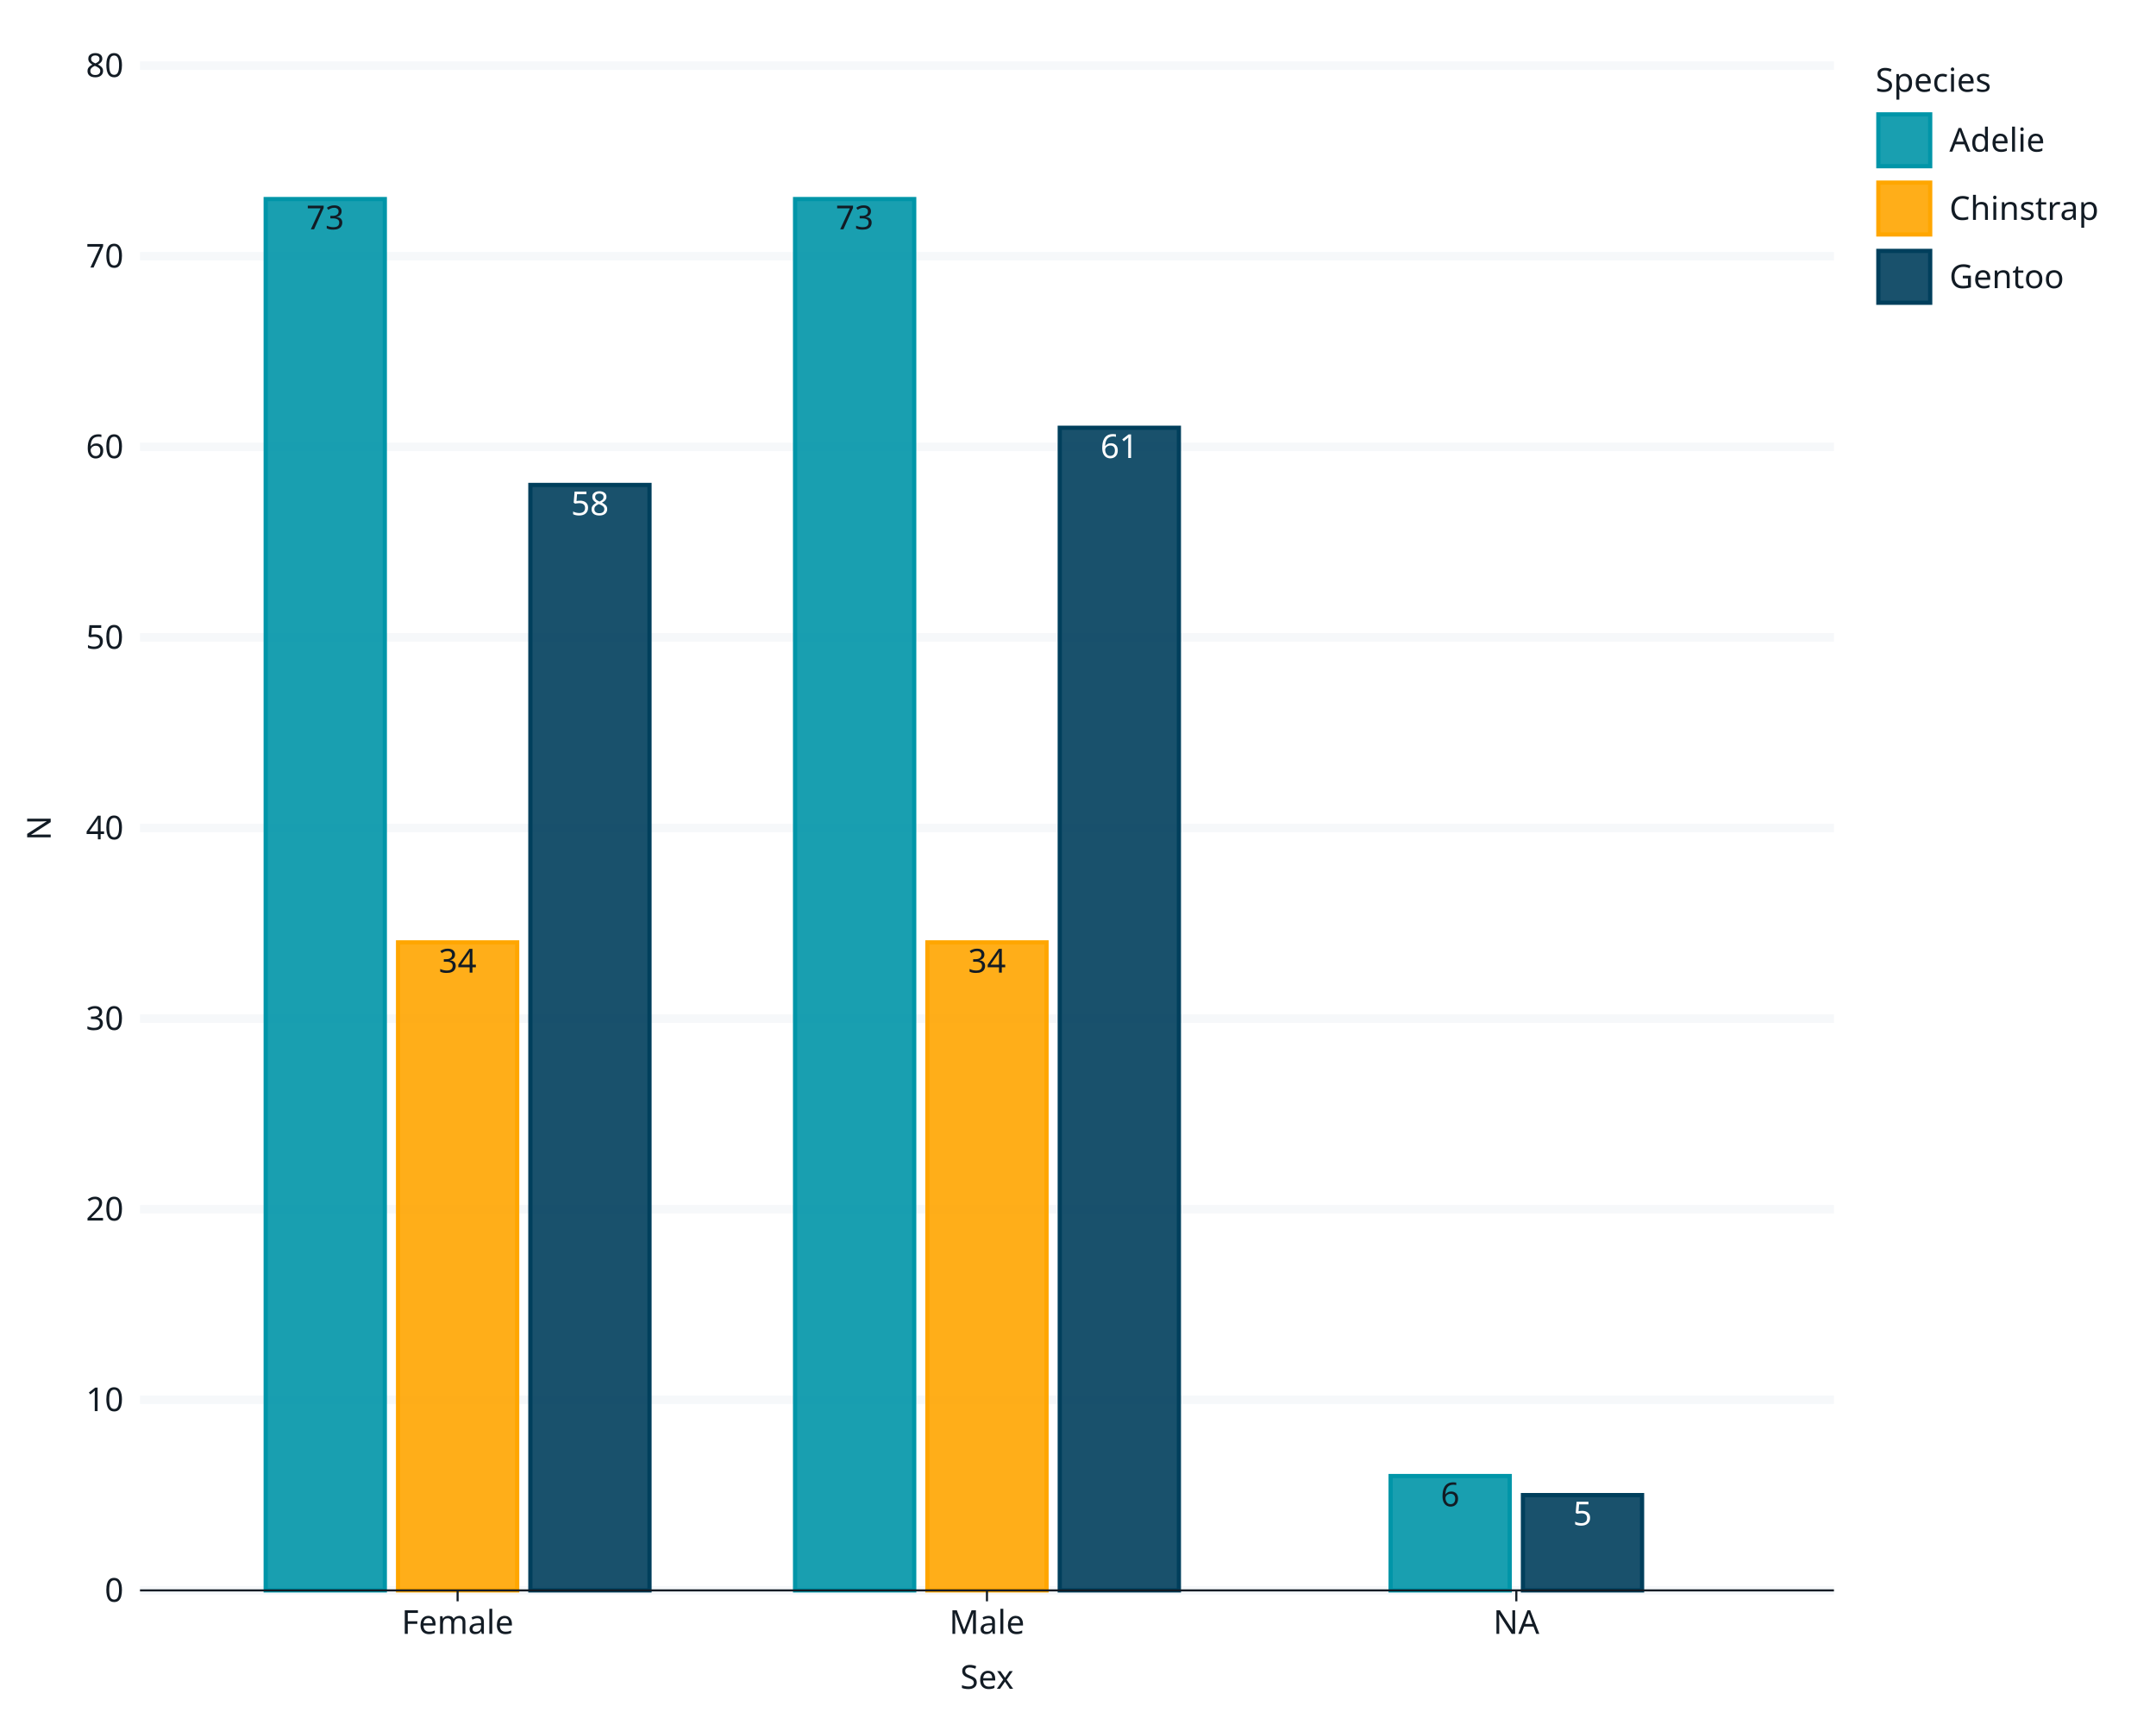
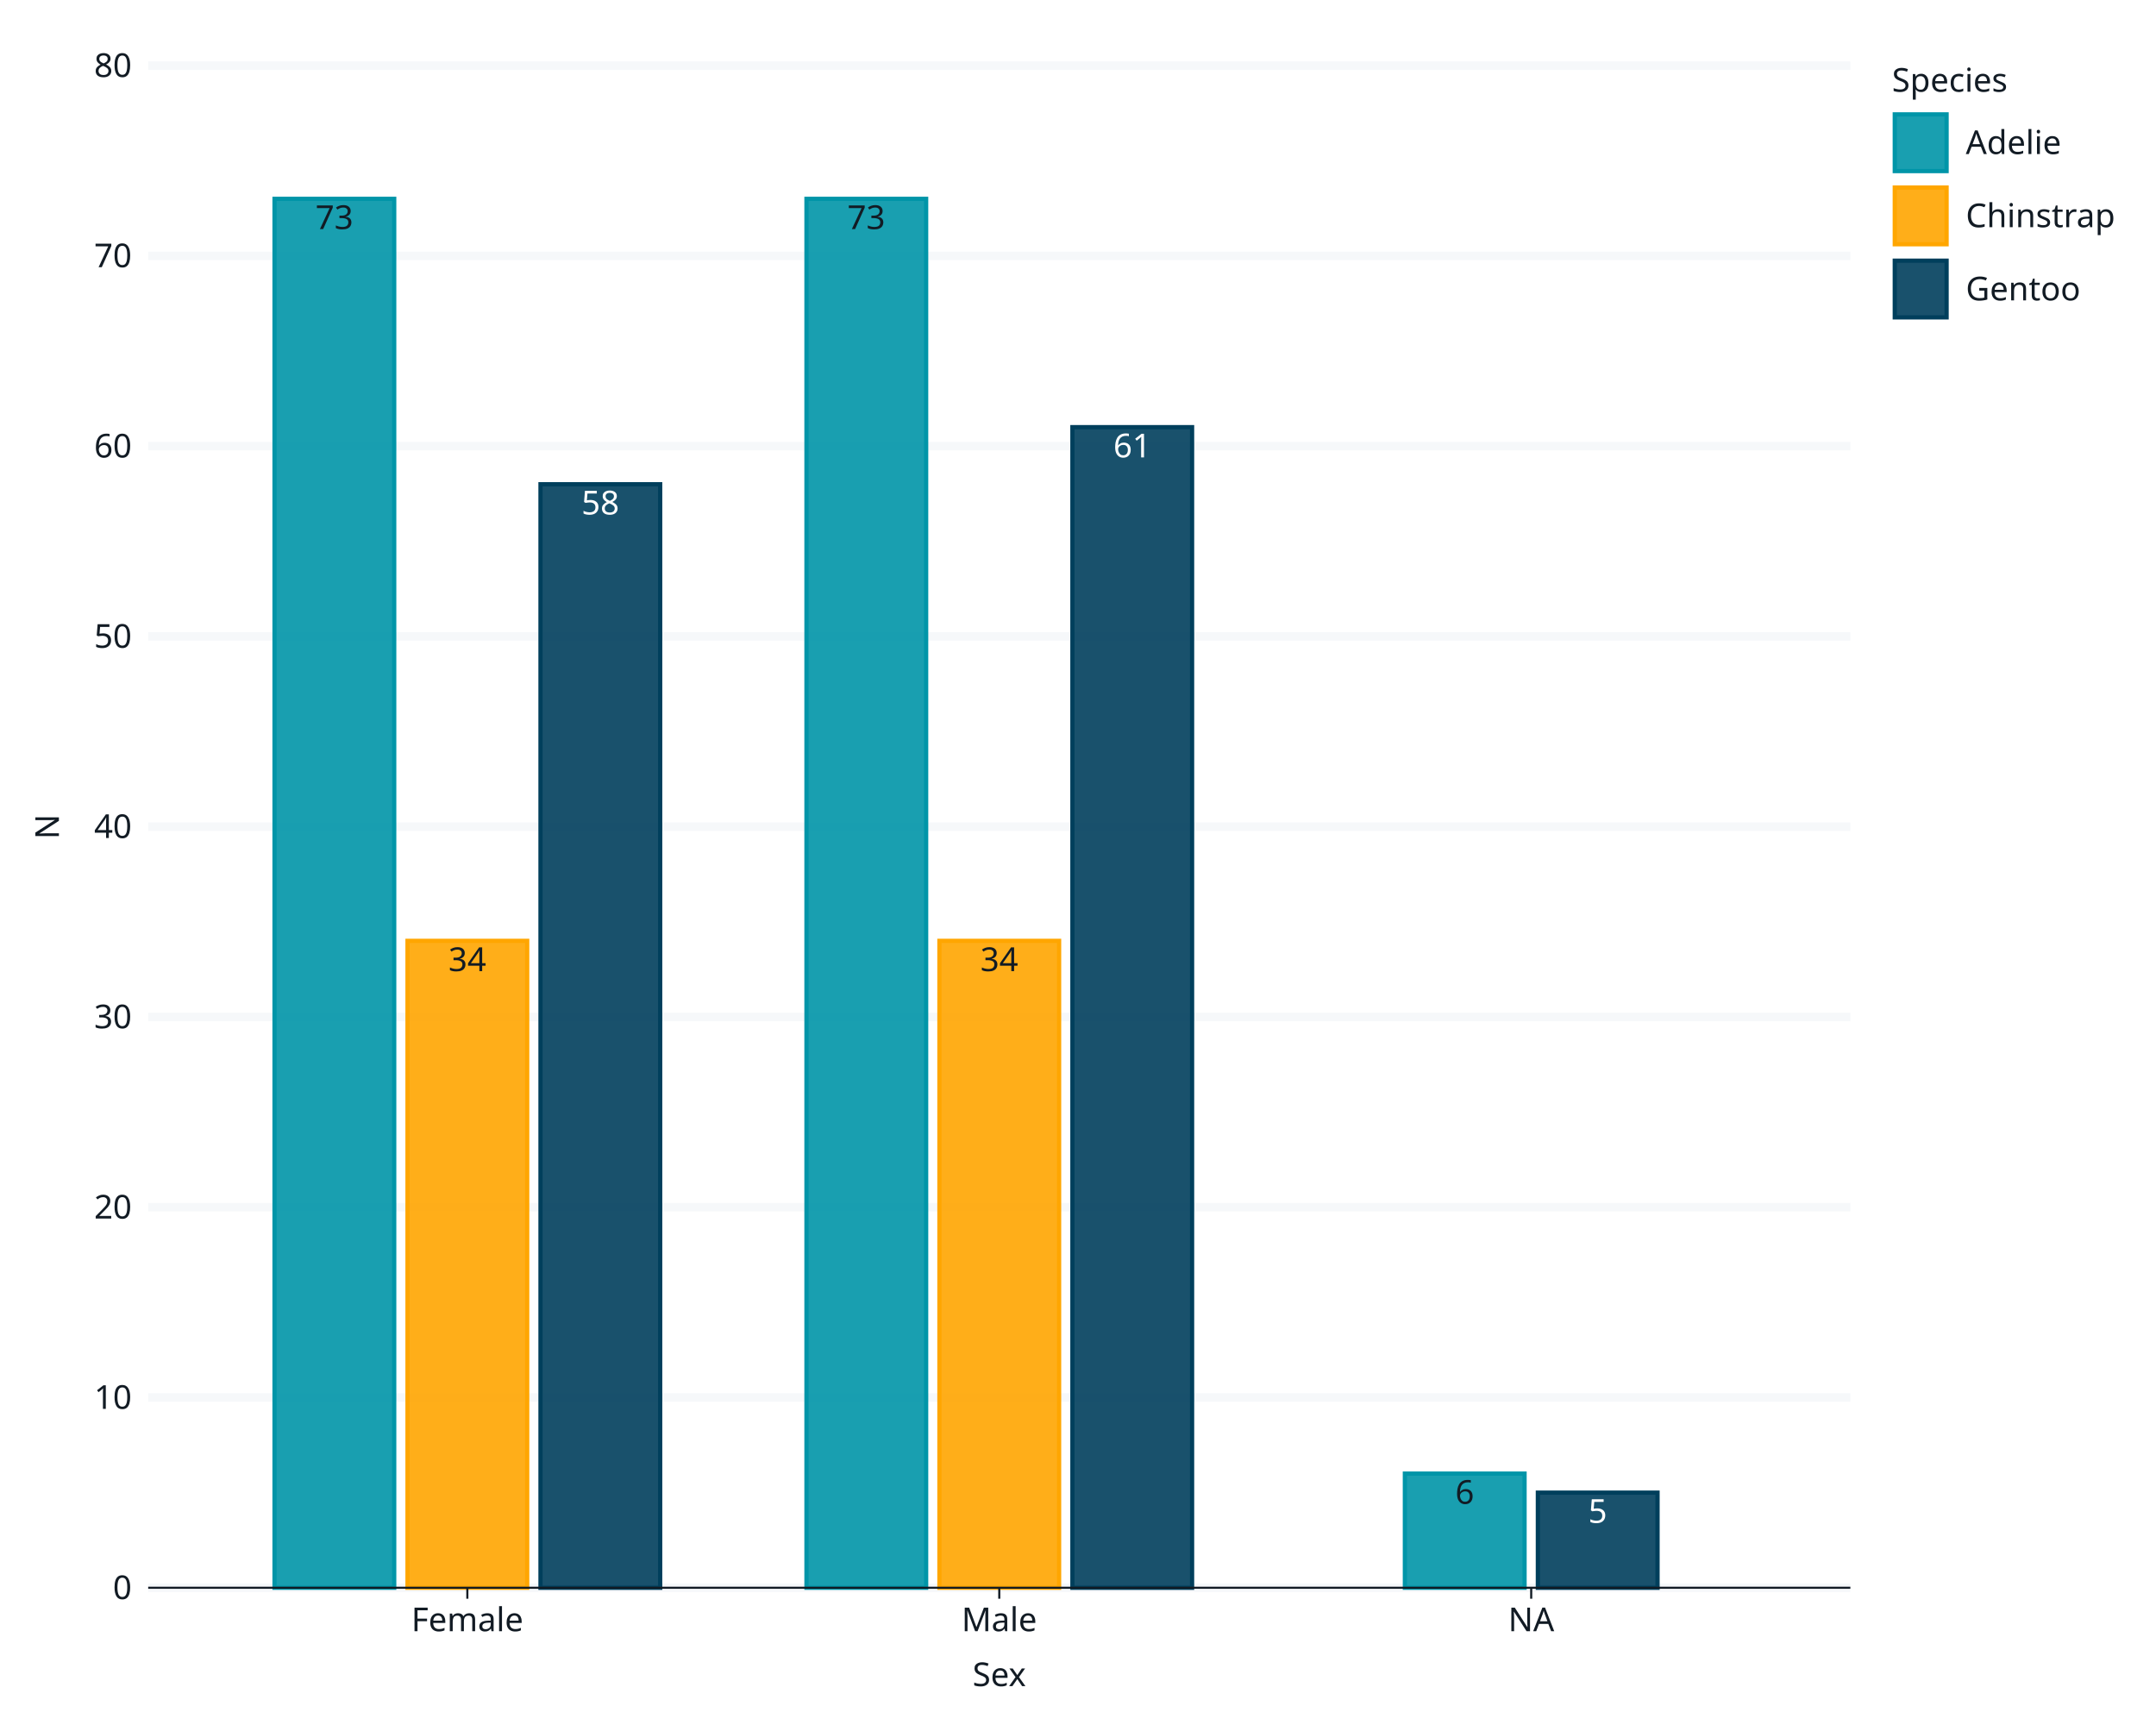
<svg xmlns="http://www.w3.org/2000/svg" class="svglite" data-engine-version="2.0" width="720.00pt" height="576.00pt" viewBox="0 0 720.00 576.00">
  <defs>
    <style type="text/css">
    .svglite line, .svglite polyline, .svglite polygon, .svglite path, .svglite rect, .svglite circle {
      fill: none;
      stroke: #000000;
      stroke-linecap: round;
      stroke-linejoin: round;
      stroke-miterlimit: 10.00;
    }
  </style>
  </defs>
  <rect width="100%" height="100%" style="stroke: none; fill: #FFFFFF;" />
  <defs>
    <clipPath id="cpMC4wMHw3MjAuMDB8MC4wMHw1NzYuMDA=">
      <rect x="0.00" y="0.00" width="720.00" height="576.00" />
    </clipPath>
  </defs>
  <g clip-path="url(#cpMC4wMHw3MjAuMDB8MC4wMHw1NzYuMDA=)">
-     <rect x="0" y="0.00" width="720.00" height="576.00" style="stroke-width: 0.70; stroke: #FFFFFF; fill: #FFFFFF;" />
-     <rect x="46.75" y="21.92" width="565.70" height="509.13" style="stroke-width: 1.07; stroke: #FFFFFF; fill: #FFFFFF;" />
-     <polyline points="46.75,531.05 612.45,531.05 " style="stroke-width: 2.84; stroke: #F6F8FA; stroke-linecap: butt;" />
-     <polyline points="46.75,467.41 612.45,467.41 " style="stroke-width: 2.84; stroke: #F6F8FA; stroke-linecap: butt;" />
-     <polyline points="46.75,403.77 612.45,403.77 " style="stroke-width: 2.84; stroke: #F6F8FA; stroke-linecap: butt;" />
-     <polyline points="46.75,340.13 612.45,340.13 " style="stroke-width: 2.84; stroke: #F6F8FA; stroke-linecap: butt;" />
-     <polyline points="46.75,276.48 612.45,276.48 " style="stroke-width: 2.84; stroke: #F6F8FA; stroke-linecap: butt;" />
-     <polyline points="46.75,212.84 612.45,212.84 " style="stroke-width: 2.84; stroke: #F6F8FA; stroke-linecap: butt;" />
-     <polyline points="46.75,149.20 612.45,149.20 " style="stroke-width: 2.84; stroke: #F6F8FA; stroke-linecap: butt;" />
-     <polyline points="46.75,85.56 612.45,85.56 " style="stroke-width: 2.84; stroke: #F6F8FA; stroke-linecap: butt;" />
-     <polyline points="46.75,21.92 612.45,21.92 " style="stroke-width: 2.84; stroke: #F6F8FA; stroke-linecap: butt;" />
-     <rect x="88.73" y="66.47" width="39.78" height="464.58" style="stroke-width: 1.41; stroke: #0095A8; stroke-linecap: butt; stroke-linejoin: miter; fill: #0095A8; fill-opacity: 0.90;" />
-     <rect x="132.93" y="314.67" width="39.78" height="216.38" style="stroke-width: 1.41; stroke: #FFA600; stroke-linecap: butt; stroke-linejoin: miter; fill: #FFA600; fill-opacity: 0.90;" />
-     <rect x="177.12" y="161.93" width="39.78" height="369.12" style="stroke-width: 1.41; stroke: #003F5C; stroke-linecap: butt; stroke-linejoin: miter; fill: #003F5C; fill-opacity: 0.90;" />
-     <rect x="265.52" y="66.47" width="39.78" height="464.58" style="stroke-width: 1.41; stroke: #0095A8; stroke-linecap: butt; stroke-linejoin: miter; fill: #0095A8; fill-opacity: 0.90;" />
-     <rect x="309.71" y="314.67" width="39.78" height="216.38" style="stroke-width: 1.41; stroke: #FFA600; stroke-linecap: butt; stroke-linejoin: miter; fill: #FFA600; fill-opacity: 0.90;" />
-     <rect x="353.91" y="142.84" width="39.78" height="388.21" style="stroke-width: 1.41; stroke: #003F5C; stroke-linecap: butt; stroke-linejoin: miter; fill: #003F5C; fill-opacity: 0.90;" />
-     <rect x="464.40" y="492.87" width="39.78" height="38.18" style="stroke-width: 1.41; stroke: #0095A8; stroke-linecap: butt; stroke-linejoin: miter; fill: #0095A8; fill-opacity: 0.90;" />
-     <rect x="508.59" y="499.23" width="39.78" height="31.82" style="stroke-width: 1.41; stroke: #003F5C; stroke-linecap: butt; stroke-linejoin: miter; fill: #003F5C; fill-opacity: 0.90;" />
-     <text x="108.62" y="76.57" text-anchor="middle" style="font-size: 11.04px; fill: #121B24; font-family: sans;" textLength="12.28px" lengthAdjust="spacingAndGlyphs">73</text>
-     <text x="152.82" y="324.77" text-anchor="middle" style="font-size: 11.04px; fill: #121B24; font-family: sans;" textLength="12.28px" lengthAdjust="spacingAndGlyphs">34</text>
-     <text x="197.01" y="172.03" text-anchor="middle" style="font-size: 11.04px; fill: #FFFFFF; font-family: sans;" textLength="12.28px" lengthAdjust="spacingAndGlyphs">58</text>
-     <text x="285.40" y="76.57" text-anchor="middle" style="font-size: 11.04px; fill: #121B24; font-family: sans;" textLength="12.28px" lengthAdjust="spacingAndGlyphs">73</text>
-     <text x="329.60" y="324.77" text-anchor="middle" style="font-size: 11.04px; fill: #121B24; font-family: sans;" textLength="12.28px" lengthAdjust="spacingAndGlyphs">34</text>
-     <text x="373.80" y="152.94" text-anchor="middle" style="font-size: 11.04px; fill: #FFFFFF; font-family: sans;" textLength="12.28px" lengthAdjust="spacingAndGlyphs">61</text>
-     <text x="484.28" y="502.97" text-anchor="middle" style="font-size: 11.04px; fill: #121B24; font-family: sans;" textLength="6.14px" lengthAdjust="spacingAndGlyphs">6</text>
-     <text x="528.48" y="509.33" text-anchor="middle" style="font-size: 11.04px; fill: #FFFFFF; font-family: sans;" textLength="6.14px" lengthAdjust="spacingAndGlyphs">5</text>
-     <text x="41.27" y="534.84" text-anchor="end" style="font-size: 11.00px; fill: #121B24; font-family: sans;" textLength="6.12px" lengthAdjust="spacingAndGlyphs">0</text>
-     <text x="41.27" y="471.19" text-anchor="end" style="font-size: 11.00px; fill: #121B24; font-family: sans;" textLength="12.24px" lengthAdjust="spacingAndGlyphs">10</text>
-     <text x="41.27" y="407.55" text-anchor="end" style="font-size: 11.00px; fill: #121B24; font-family: sans;" textLength="12.24px" lengthAdjust="spacingAndGlyphs">20</text>
-     <text x="41.27" y="343.91" text-anchor="end" style="font-size: 11.00px; fill: #121B24; font-family: sans;" textLength="12.24px" lengthAdjust="spacingAndGlyphs">30</text>
-     <text x="41.27" y="280.27" text-anchor="end" style="font-size: 11.00px; fill: #121B24; font-family: sans;" textLength="12.24px" lengthAdjust="spacingAndGlyphs">40</text>
-     <text x="41.27" y="216.63" text-anchor="end" style="font-size: 11.00px; fill: #121B24; font-family: sans;" textLength="12.24px" lengthAdjust="spacingAndGlyphs">50</text>
-     <text x="41.27" y="152.99" text-anchor="end" style="font-size: 11.00px; fill: #121B24; font-family: sans;" textLength="12.24px" lengthAdjust="spacingAndGlyphs">60</text>
-     <text x="41.27" y="89.34" text-anchor="end" style="font-size: 11.00px; fill: #121B24; font-family: sans;" textLength="12.24px" lengthAdjust="spacingAndGlyphs">70</text>
-     <text x="41.27" y="25.70" text-anchor="end" style="font-size: 11.00px; fill: #121B24; font-family: sans;" textLength="12.24px" lengthAdjust="spacingAndGlyphs">80</text>
-     <polyline points="46.75,531.05 612.45,531.05 " style="stroke-width: 0.70; stroke: #121B24; stroke-linecap: butt;" />
-     <polyline points="152.82,534.70 152.82,531.05 " style="stroke-width: 0.70; stroke: #121B24; stroke-linecap: butt;" />
-     <polyline points="329.60,534.70 329.60,531.05 " style="stroke-width: 0.70; stroke: #121B24; stroke-linecap: butt;" />
-     <polyline points="506.38,534.70 506.38,531.05 " style="stroke-width: 0.70; stroke: #121B24; stroke-linecap: butt;" />
-     <text x="152.82" y="545.56" text-anchor="middle" style="font-size: 11.00px; fill: #121B24; font-family: sans;" textLength="36.68px" lengthAdjust="spacingAndGlyphs">Female</text>
-     <text x="329.60" y="545.56" text-anchor="middle" style="font-size: 11.00px; fill: #121B24; font-family: sans;" textLength="23.85px" lengthAdjust="spacingAndGlyphs">Male</text>
-     <text x="506.38" y="545.56" text-anchor="middle" style="font-size: 11.00px; fill: #121B24; font-family: sans;" textLength="15.29px" lengthAdjust="spacingAndGlyphs">NA</text>
-     <text x="329.60" y="563.90" text-anchor="middle" style="font-size: 11.00px; fill: #121B24; font-family: sans;" textLength="18.96px" lengthAdjust="spacingAndGlyphs">Sex</text>
-     <text transform="translate(16.93,276.48) rotate(-90)" text-anchor="middle" style="font-size: 11.00px; fill: #121B24; font-family: sans;" textLength="7.95px" lengthAdjust="spacingAndGlyphs">N</text>
-     <rect x="618.12" y="21.92" width="79.96" height="88.32" style="stroke-width: 1.07; stroke: #FFFFFF; fill: #FFFFFF;" />
-     <text x="626.34" y="30.63" style="font-size: 11.00px; fill: #121B24; font-family: sans;" textLength="39.14px" lengthAdjust="spacingAndGlyphs">Species</text>
-     <rect x="626.34" y="37.25" width="19.18" height="19.18" style="stroke-width: 1.07; stroke: #FFFFFF; fill: #FFFFFF;" />
-     <rect x="627.28" y="38.19" width="17.31" height="17.31" style="stroke-width: 1.41; stroke: #0095A8; stroke-linecap: butt; stroke-linejoin: miter; fill: #0095A8; fill-opacity: 0.90;" />
-     <rect x="626.34" y="60.05" width="19.18" height="19.18" style="stroke-width: 1.07; stroke: #FFFFFF; fill: #FFFFFF;" />
-     <rect x="627.28" y="60.98" width="17.31" height="17.31" style="stroke-width: 1.41; stroke: #FFA600; stroke-linecap: butt; stroke-linejoin: miter; fill: #FFA600; fill-opacity: 0.90;" />
-     <rect x="626.34" y="82.84" width="19.18" height="19.18" style="stroke-width: 1.07; stroke: #FFFFFF; fill: #FFFFFF;" />
-     <rect x="627.28" y="83.78" width="17.31" height="17.31" style="stroke-width: 1.41; stroke: #003F5C; stroke-linecap: butt; stroke-linejoin: miter; fill: #003F5C; fill-opacity: 0.90;" />
-     <text x="651.00" y="50.63" style="font-size: 11.00px; fill: #121B24; font-family: sans;" textLength="30.58px" lengthAdjust="spacingAndGlyphs">Adelie</text>
-     <text x="651.00" y="73.42" style="font-size: 11.00px; fill: #121B24; font-family: sans;" textLength="47.08px" lengthAdjust="spacingAndGlyphs">Chinstrap</text>
-     <text x="651.00" y="96.21" style="font-size: 11.00px; fill: #121B24; font-family: sans;" textLength="36.09px" lengthAdjust="spacingAndGlyphs">Gentoo</text>
+     <rect x="0" y="0.00" width="720.00" height="576.00" style="stroke-width: 1.07; stroke: #FFFFFF; fill: #FFFFFF;" />
+     <rect x="49.49" y="21.92" width="568.44" height="508.26" style="stroke-width: 1.07; stroke: #FFFFFF; fill: #FFFFFF;" />
+     <polyline points="49.49,530.17 617.93,530.17 " style="stroke-width: 2.84; stroke: #F6F8FA; stroke-linecap: butt;" />
+     <polyline points="49.49,466.64 617.93,466.64 " style="stroke-width: 2.84; stroke: #F6F8FA; stroke-linecap: butt;" />
+     <polyline points="49.49,403.11 617.93,403.11 " style="stroke-width: 2.84; stroke: #F6F8FA; stroke-linecap: butt;" />
+     <polyline points="49.49,339.58 617.93,339.58 " style="stroke-width: 2.84; stroke: #F6F8FA; stroke-linecap: butt;" />
+     <polyline points="49.49,276.05 617.93,276.05 " style="stroke-width: 2.84; stroke: #F6F8FA; stroke-linecap: butt;" />
+     <polyline points="49.49,212.51 617.93,212.51 " style="stroke-width: 2.84; stroke: #F6F8FA; stroke-linecap: butt;" />
+     <polyline points="49.49,148.98 617.93,148.98 " style="stroke-width: 2.84; stroke: #F6F8FA; stroke-linecap: butt;" />
+     <polyline points="49.49,85.45 617.93,85.45 " style="stroke-width: 2.84; stroke: #F6F8FA; stroke-linecap: butt;" />
+     <polyline points="49.49,21.92 617.93,21.92 " style="stroke-width: 2.84; stroke: #F6F8FA; stroke-linecap: butt;" />
+     <rect x="91.68" y="66.39" width="39.97" height="463.78" style="stroke-width: 1.41; stroke: #0095A8; stroke-linecap: butt; stroke-linejoin: miter; fill: #0095A8; fill-opacity: 0.90;" />
+     <rect x="136.09" y="314.16" width="39.97" height="216.01" style="stroke-width: 1.41; stroke: #FFA600; stroke-linecap: butt; stroke-linejoin: miter; fill: #FFA600; fill-opacity: 0.90;" />
+     <rect x="180.50" y="161.69" width="39.97" height="368.49" style="stroke-width: 1.41; stroke: #003F5C; stroke-linecap: butt; stroke-linejoin: miter; fill: #003F5C; fill-opacity: 0.90;" />
+     <rect x="269.32" y="66.39" width="39.97" height="463.78" style="stroke-width: 1.41; stroke: #0095A8; stroke-linecap: butt; stroke-linejoin: miter; fill: #0095A8; fill-opacity: 0.90;" />
+     <rect x="313.72" y="314.16" width="39.97" height="216.01" style="stroke-width: 1.41; stroke: #FFA600; stroke-linecap: butt; stroke-linejoin: miter; fill: #FFA600; fill-opacity: 0.90;" />
+     <rect x="358.13" y="142.63" width="39.97" height="387.55" style="stroke-width: 1.41; stroke: #003F5C; stroke-linecap: butt; stroke-linejoin: miter; fill: #003F5C; fill-opacity: 0.90;" />
+     <rect x="469.16" y="492.05" width="39.97" height="38.12" style="stroke-width: 1.41; stroke: #0095A8; stroke-linecap: butt; stroke-linejoin: miter; fill: #0095A8; fill-opacity: 0.90;" />
+     <rect x="513.57" y="498.41" width="39.97" height="31.77" style="stroke-width: 1.41; stroke: #003F5C; stroke-linecap: butt; stroke-linejoin: miter; fill: #003F5C; fill-opacity: 0.90;" />
+     <text x="111.66" y="76.49" text-anchor="middle" style="font-size: 11.04px; fill: #121B24; font-family: sans;" textLength="12.28px" lengthAdjust="spacingAndGlyphs">73</text>
+     <text x="156.07" y="324.27" text-anchor="middle" style="font-size: 11.04px; fill: #121B24; font-family: sans;" textLength="12.28px" lengthAdjust="spacingAndGlyphs">34</text>
+     <text x="200.48" y="171.79" text-anchor="middle" style="font-size: 11.04px; fill: #FFFFFF; font-family: sans;" textLength="12.28px" lengthAdjust="spacingAndGlyphs">58</text>
+     <text x="289.30" y="76.49" text-anchor="middle" style="font-size: 11.04px; fill: #121B24; font-family: sans;" textLength="12.28px" lengthAdjust="spacingAndGlyphs">73</text>
+     <text x="333.71" y="324.27" text-anchor="middle" style="font-size: 11.04px; fill: #121B24; font-family: sans;" textLength="12.28px" lengthAdjust="spacingAndGlyphs">34</text>
+     <text x="378.12" y="152.73" text-anchor="middle" style="font-size: 11.04px; fill: #FFFFFF; font-family: sans;" textLength="12.28px" lengthAdjust="spacingAndGlyphs">61</text>
+     <text x="489.14" y="502.16" text-anchor="middle" style="font-size: 11.04px; fill: #121B24; font-family: sans;" textLength="6.14px" lengthAdjust="spacingAndGlyphs">6</text>
+     <text x="533.55" y="508.51" text-anchor="middle" style="font-size: 11.04px; fill: #FFFFFF; font-family: sans;" textLength="6.14px" lengthAdjust="spacingAndGlyphs">5</text>
+     <text x="44.01" y="533.96" text-anchor="end" style="font-size: 11.00px; fill: #121B24; font-family: sans;" textLength="6.12px" lengthAdjust="spacingAndGlyphs">0</text>
+     <text x="44.01" y="470.43" text-anchor="end" style="font-size: 11.00px; fill: #121B24; font-family: sans;" textLength="12.24px" lengthAdjust="spacingAndGlyphs">10</text>
+     <text x="44.01" y="406.89" text-anchor="end" style="font-size: 11.00px; fill: #121B24; font-family: sans;" textLength="12.24px" lengthAdjust="spacingAndGlyphs">20</text>
+     <text x="44.01" y="343.36" text-anchor="end" style="font-size: 11.00px; fill: #121B24; font-family: sans;" textLength="12.24px" lengthAdjust="spacingAndGlyphs">30</text>
+     <text x="44.01" y="279.83" text-anchor="end" style="font-size: 11.00px; fill: #121B24; font-family: sans;" textLength="12.24px" lengthAdjust="spacingAndGlyphs">40</text>
+     <text x="44.01" y="216.30" text-anchor="end" style="font-size: 11.00px; fill: #121B24; font-family: sans;" textLength="12.24px" lengthAdjust="spacingAndGlyphs">50</text>
+     <text x="44.01" y="152.77" text-anchor="end" style="font-size: 11.00px; fill: #121B24; font-family: sans;" textLength="12.24px" lengthAdjust="spacingAndGlyphs">60</text>
+     <text x="44.01" y="89.23" text-anchor="end" style="font-size: 11.00px; fill: #121B24; font-family: sans;" textLength="12.24px" lengthAdjust="spacingAndGlyphs">70</text>
+     <text x="44.01" y="25.70" text-anchor="end" style="font-size: 11.00px; fill: #121B24; font-family: sans;" textLength="12.24px" lengthAdjust="spacingAndGlyphs">80</text>
+     <polyline points="49.49,530.17 617.93,530.17 " style="stroke-width: 0.70; stroke: #121B24; stroke-linecap: butt;" />
+     <polyline points="156.07,533.83 156.07,530.17 " style="stroke-width: 0.70; stroke: #121B24; stroke-linecap: butt;" />
+     <polyline points="333.71,533.83 333.71,530.17 " style="stroke-width: 0.70; stroke: #121B24; stroke-linecap: butt;" />
+     <polyline points="511.35,533.83 511.35,530.17 " style="stroke-width: 0.70; stroke: #121B24; stroke-linecap: butt;" />
+     <text x="156.07" y="544.68" text-anchor="middle" style="font-size: 11.00px; fill: #121B24; font-family: sans;" textLength="36.68px" lengthAdjust="spacingAndGlyphs">Female</text>
+     <text x="333.71" y="544.68" text-anchor="middle" style="font-size: 11.00px; fill: #121B24; font-family: sans;" textLength="23.85px" lengthAdjust="spacingAndGlyphs">Male</text>
+     <text x="511.35" y="544.68" text-anchor="middle" style="font-size: 11.00px; fill: #121B24; font-family: sans;" textLength="15.29px" lengthAdjust="spacingAndGlyphs">NA</text>
+     <text x="333.71" y="563.02" text-anchor="middle" style="font-size: 11.00px; fill: #121B24; font-family: sans;" textLength="18.96px" lengthAdjust="spacingAndGlyphs">Sex</text>
+     <text transform="translate(19.67,276.05) rotate(-90)" text-anchor="middle" style="font-size: 11.00px; fill: #121B24; font-family: sans;" textLength="7.95px" lengthAdjust="spacingAndGlyphs">N</text>
+     <rect x="623.60" y="21.92" width="74.48" height="93.22" style="stroke-width: 1.07; stroke: #FFFFFF; fill: #FFFFFF;" />
+     <text x="631.82" y="30.63" style="font-size: 11.00px; fill: #121B24; font-family: sans;" textLength="39.14px" lengthAdjust="spacingAndGlyphs">Species</text>
+     <rect x="631.82" y="37.25" width="19.18" height="20.81" style="stroke-width: 1.07; stroke: #FFFFFF; fill: #FFFFFF;" />
+     <rect x="632.76" y="38.19" width="17.31" height="18.94" style="stroke-width: 1.41; stroke: #0095A8; stroke-linecap: butt; stroke-linejoin: miter; fill: #0095A8; fill-opacity: 0.90;" />
+     <rect x="631.82" y="61.68" width="19.18" height="20.81" style="stroke-width: 1.07; stroke: #FFFFFF; fill: #FFFFFF;" />
+     <rect x="632.76" y="62.62" width="17.31" height="18.94" style="stroke-width: 1.41; stroke: #FFA600; stroke-linecap: butt; stroke-linejoin: miter; fill: #FFA600; fill-opacity: 0.90;" />
+     <rect x="631.82" y="86.11" width="19.18" height="20.81" style="stroke-width: 1.07; stroke: #FFFFFF; fill: #FFFFFF;" />
+     <rect x="632.76" y="87.04" width="17.31" height="18.94" style="stroke-width: 1.41; stroke: #003F5C; stroke-linecap: butt; stroke-linejoin: miter; fill: #003F5C; fill-opacity: 0.90;" />
+     <text x="656.48" y="51.44" style="font-size: 11.00px; fill: #121B24; font-family: sans;" textLength="30.58px" lengthAdjust="spacingAndGlyphs">Adelie</text>
+     <text x="656.48" y="75.87" style="font-size: 11.00px; fill: #121B24; font-family: sans;" textLength="47.08px" lengthAdjust="spacingAndGlyphs">Chinstrap</text>
+     <text x="656.48" y="100.30" style="font-size: 11.00px; fill: #121B24; font-family: sans;" textLength="36.09px" lengthAdjust="spacingAndGlyphs">Gentoo</text>
  </g>
</svg>
